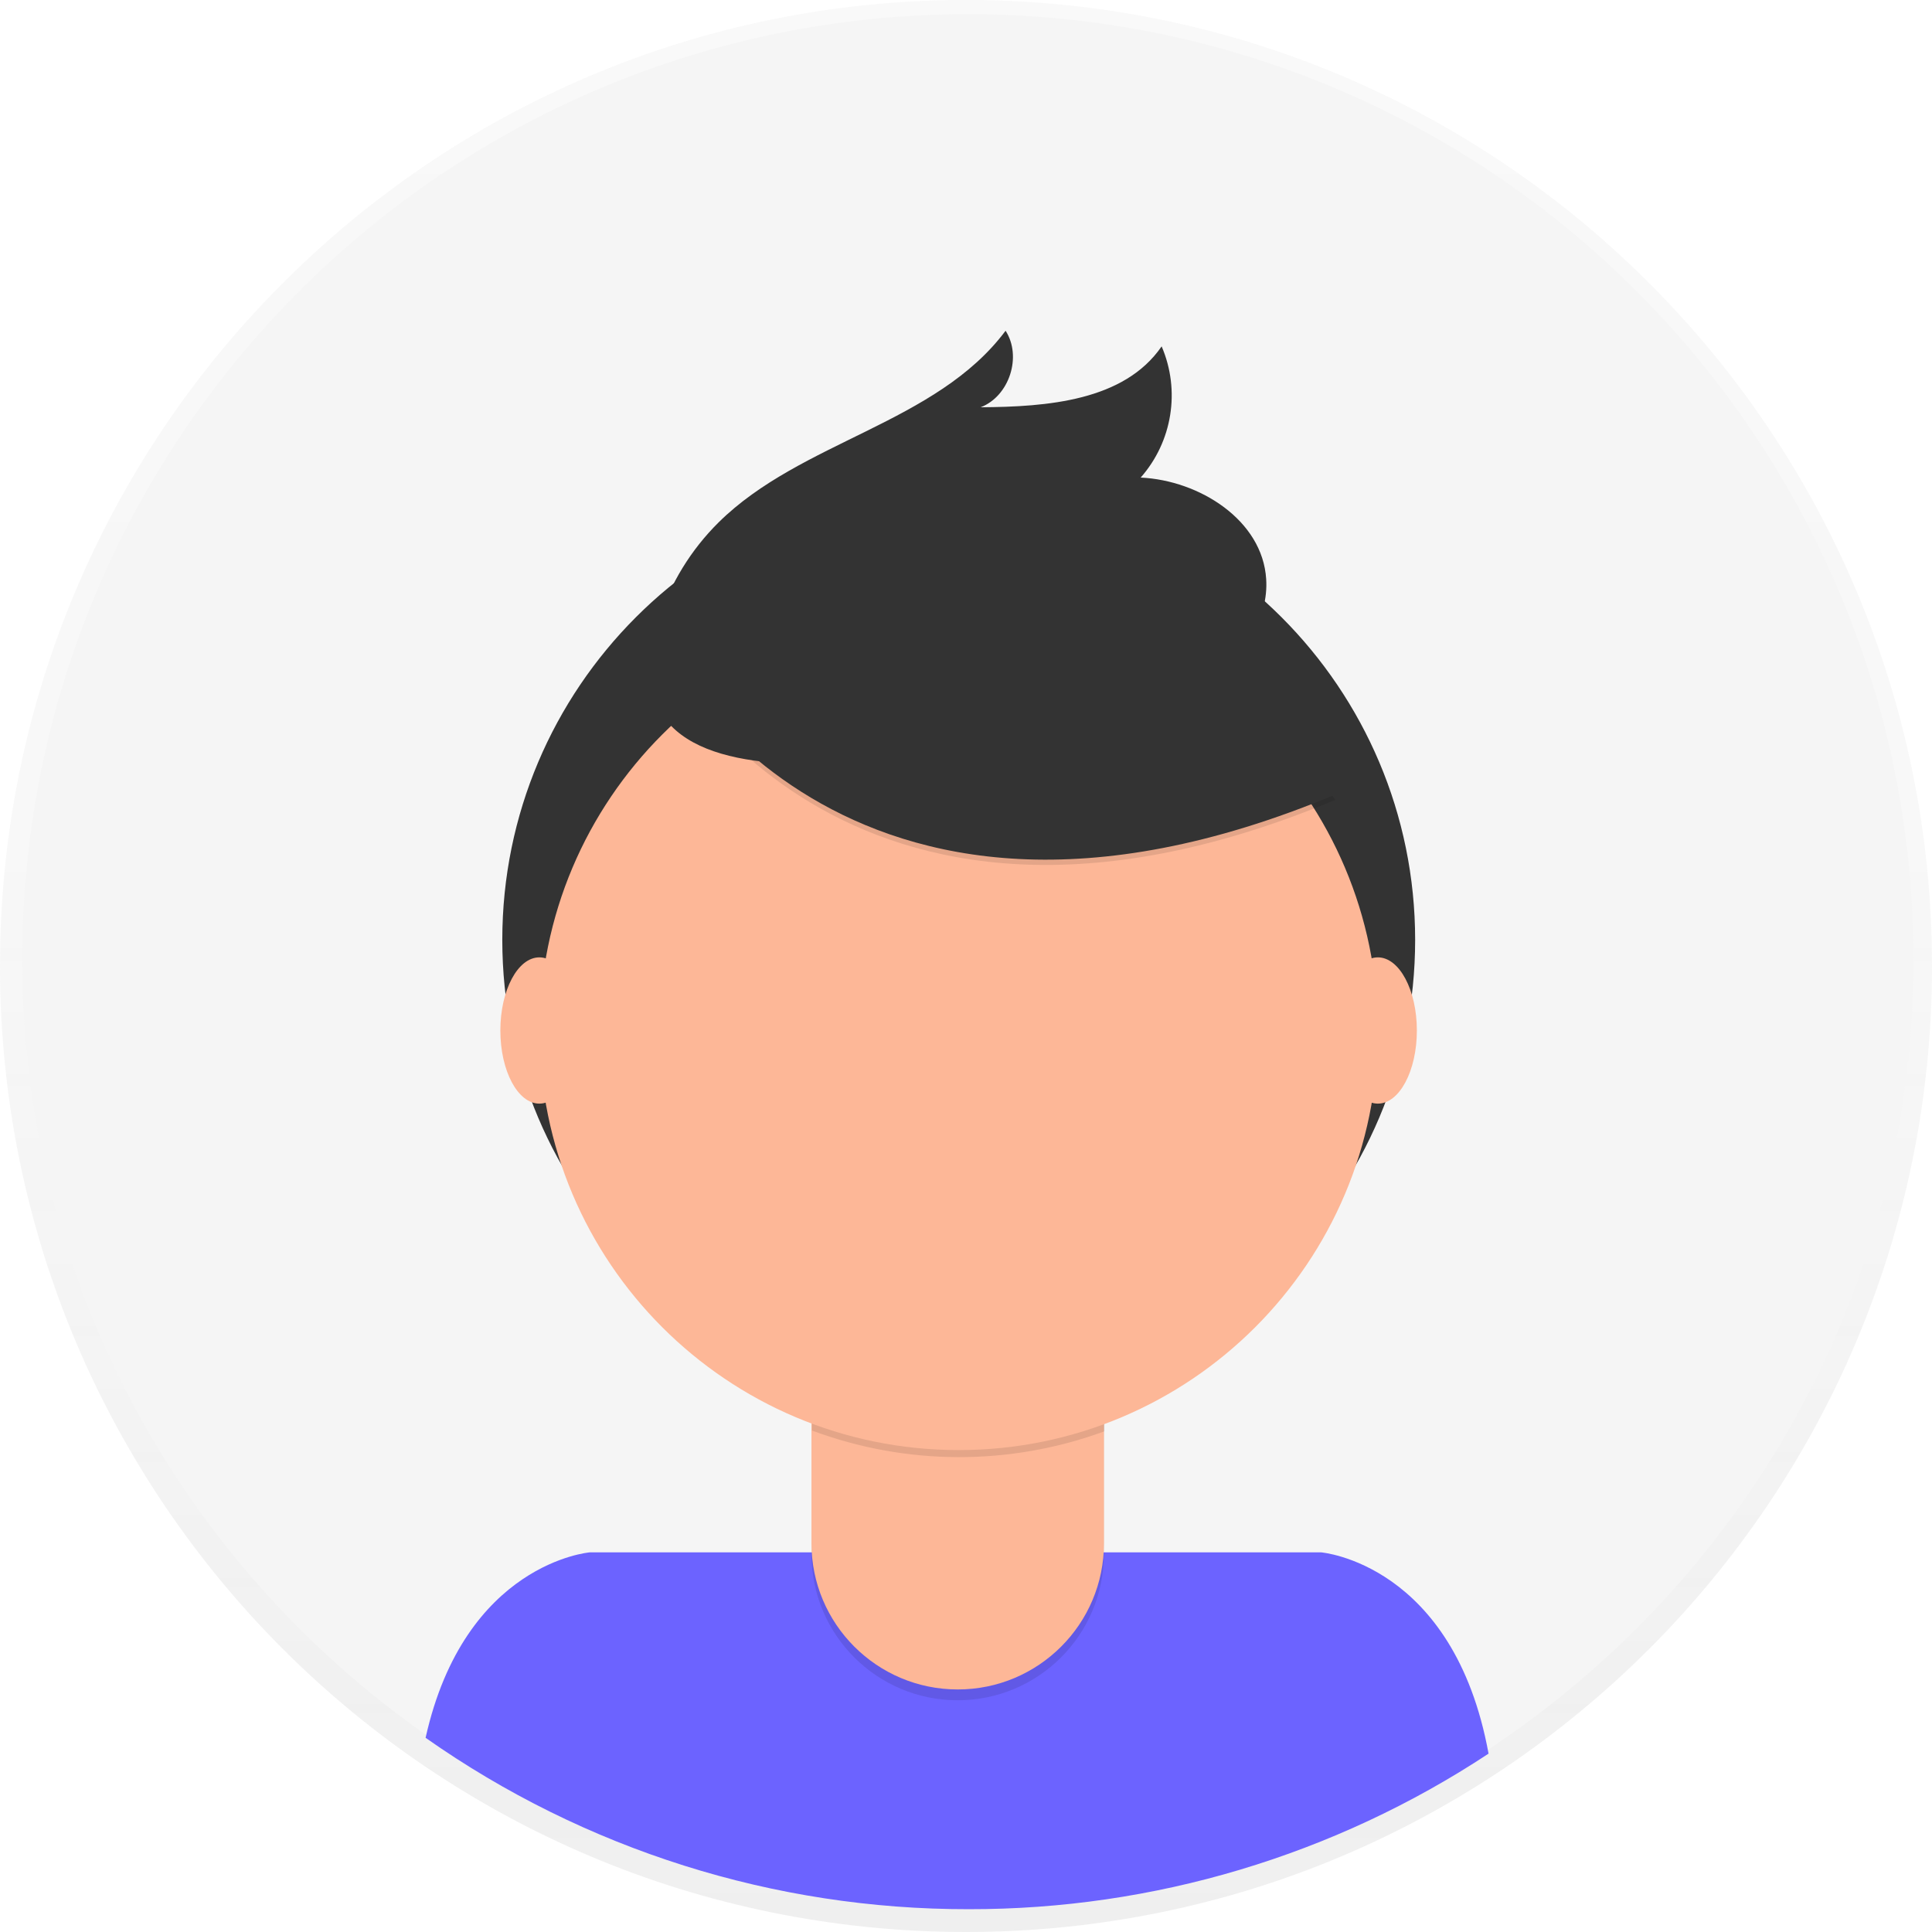
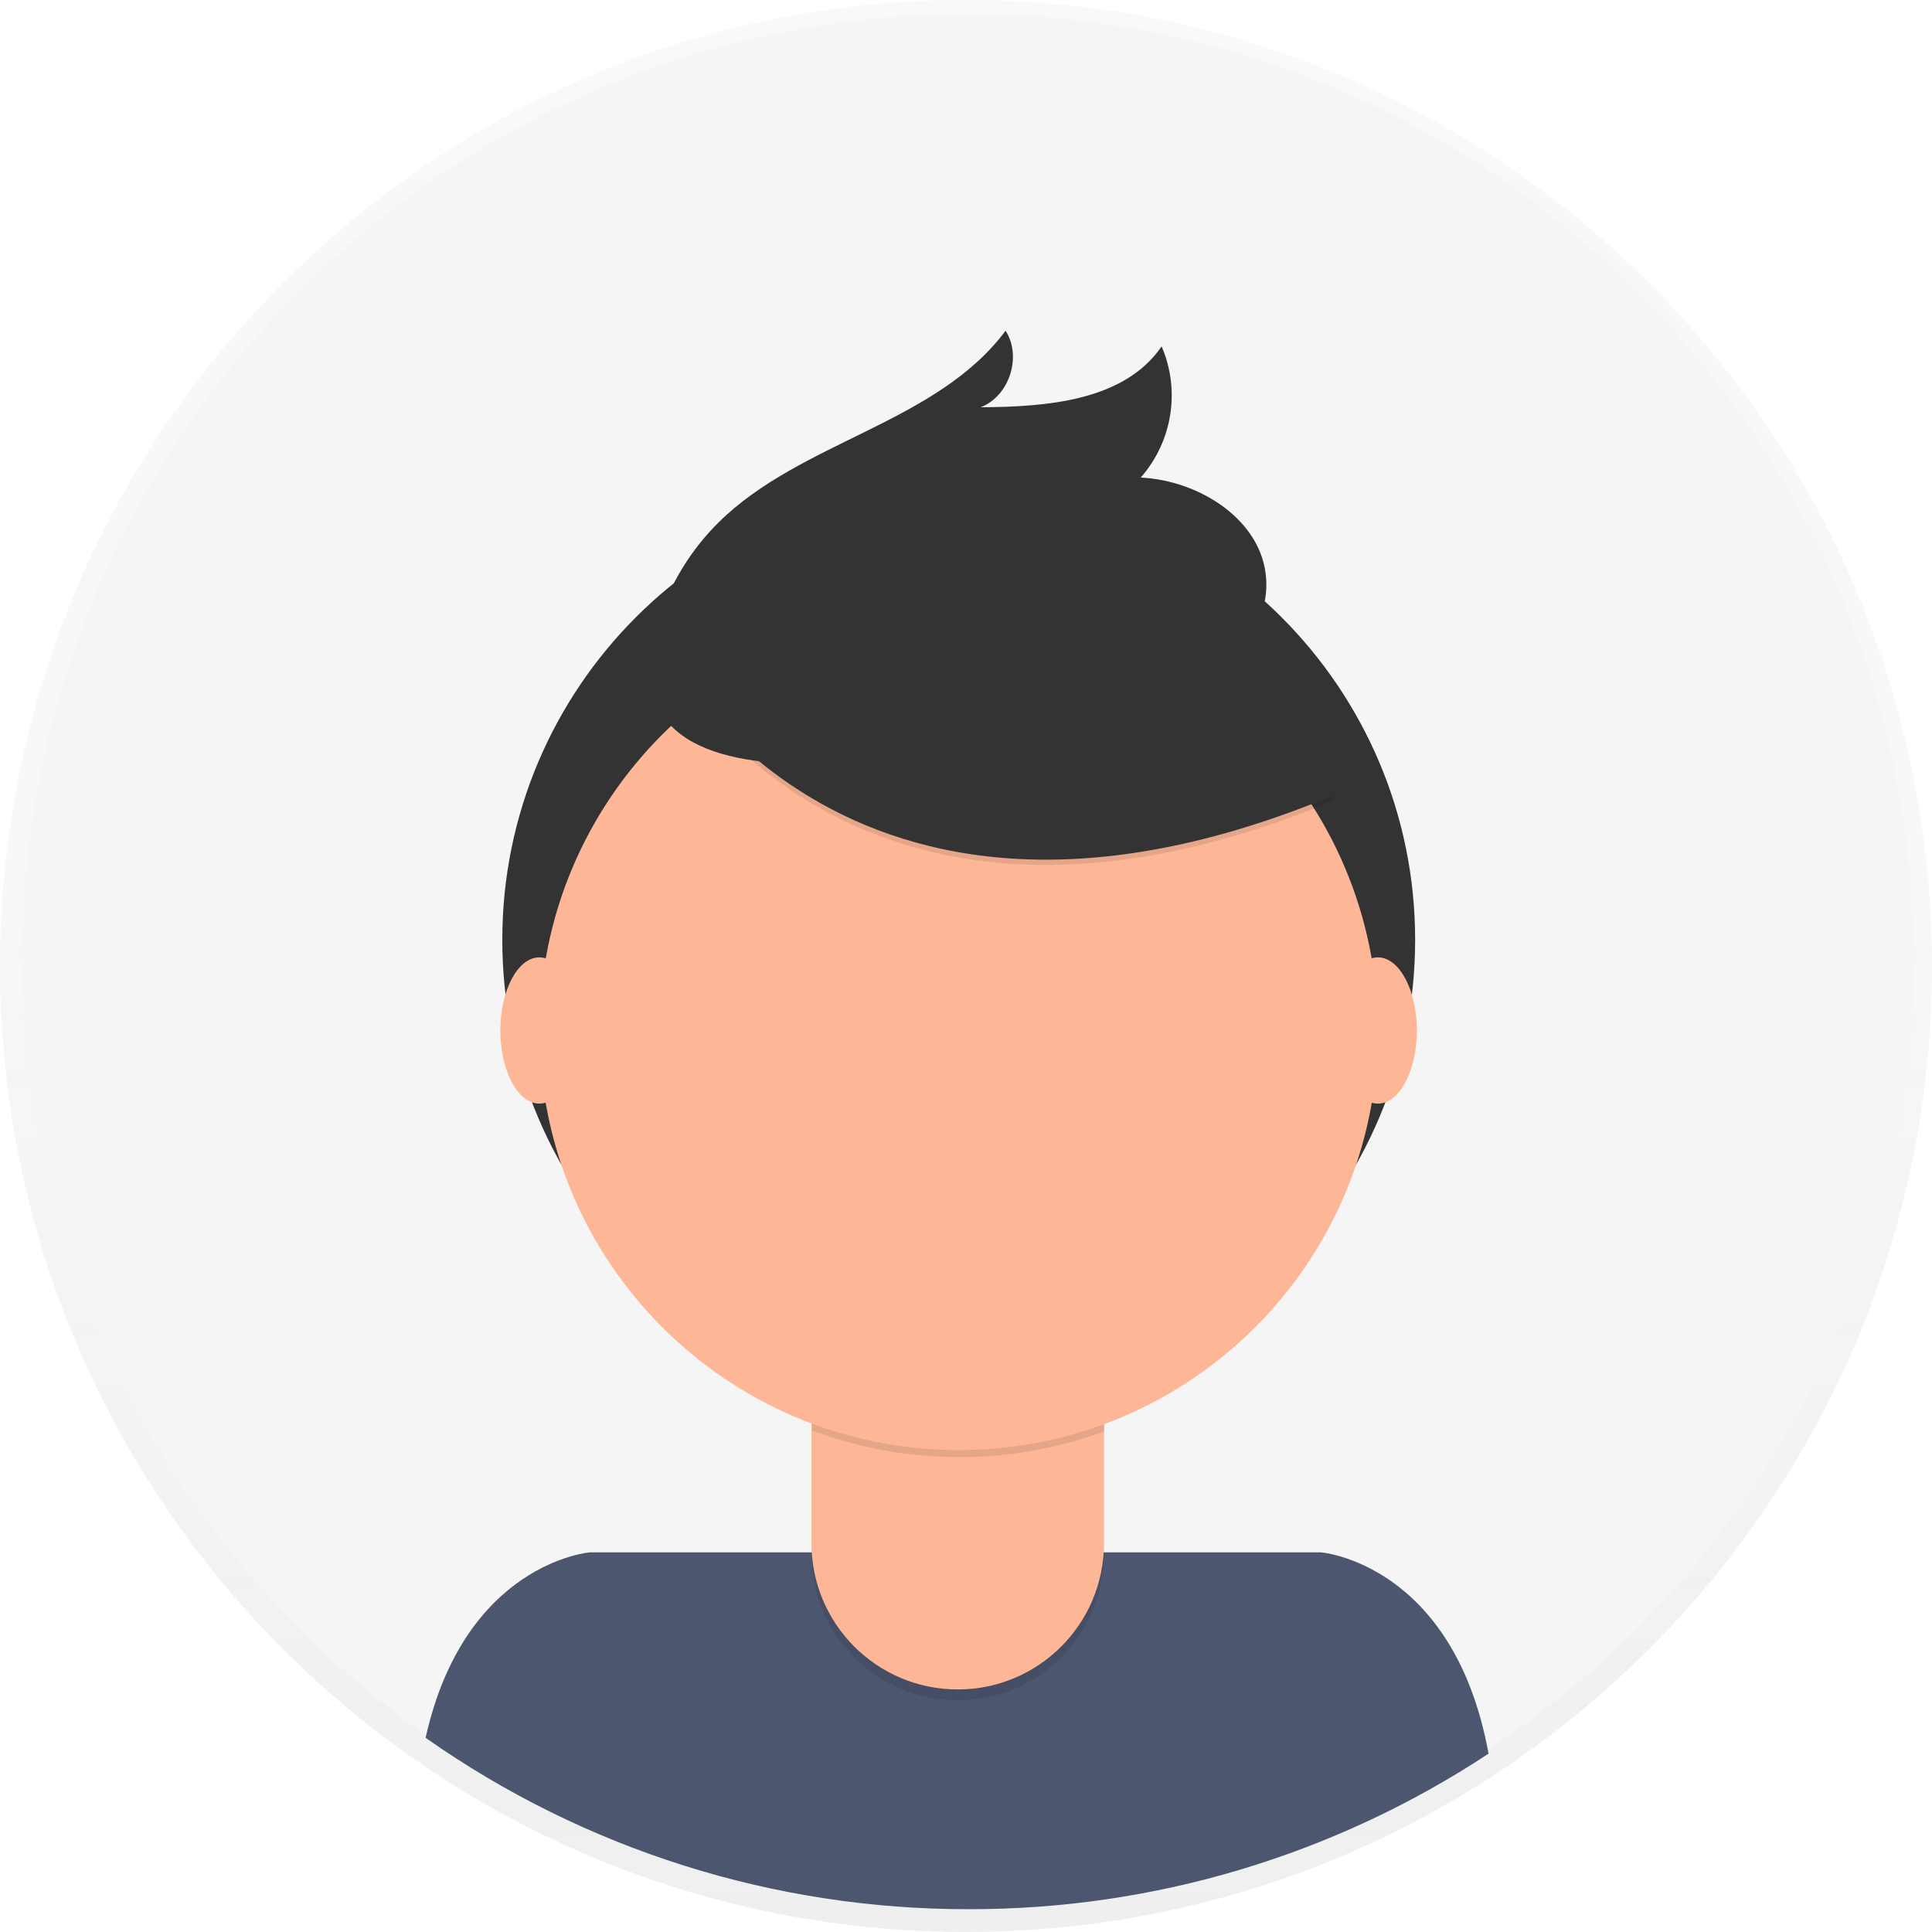
<svg xmlns="http://www.w3.org/2000/svg" data-name="Layer 1" width="698" height="698" viewBox="0 0 698 698">
  <defs>
-     <linearGradient id="b247946c-c62f-4d08-994a-4c3d64e1e98f-266" x1="349" y1="698" x2="349" gradientUnits="userSpaceOnUse">
+     <linearGradient id="b247946c-c62f-4d08-994a-4c3d64e1e98f-736" x1="349" y1="698" x2="349" gradientUnits="userSpaceOnUse">
      <stop offset="0" stop-color="gray" stop-opacity="0.25" />
      <stop offset="0.54" stop-color="gray" stop-opacity="0.12" />
      <stop offset="1" stop-color="gray" stop-opacity="0.1" />
    </linearGradient>
  </defs>
  <g opacity="0.5">
-     <circle cx="349" cy="349" r="349" fill="url(#b247946c-c62f-4d08-994a-4c3d64e1e98f-266)" />
+     <circle cx="349" cy="349" r="349" fill="url(#b247946c-c62f-4d08-994a-4c3d64e1e98f-736)" />
  </g>
  <circle cx="349.68" cy="346.77" r="341.64" fill="#f5f5f5" />
-   <path d="M601,790.76a340,340,0,0,0,187.79-56.2c-12.59-68.8-60.5-72.72-60.5-72.72H464.09s-45.21,3.71-59.33,67A340.07,340.07,0,0,0,601,790.76Z" transform="translate(-251 -101)" fill="#6c63ff" />
+   <path d="M601,790.76a340,340,0,0,0,187.79-56.2c-12.59-68.8-60.5-72.72-60.5-72.72H464.09s-45.21,3.71-59.33,67A340.07,340.07,0,0,0,601,790.76Z" transform="translate(-251 -101)" fill="#4d566f" />
  <circle cx="346.37" cy="339.57" r="164.9" fill="#333" />
  <path d="M293.15,476.92H398.81a0,0,0,0,1,0,0v84.53A52.83,52.83,0,0,1,346,614.28h0a52.83,52.83,0,0,1-52.83-52.83V476.92a0,0,0,0,1,0,0Z" opacity="0.1" />
  <path d="M296.5,473h99a3.35,3.35,0,0,1,3.35,3.35v81.18A52.83,52.83,0,0,1,346,610.37h0a52.83,52.83,0,0,1-52.83-52.83V476.35A3.35,3.35,0,0,1,296.5,473Z" fill="#fdb797" />
  <path d="M544.34,617.82a152.07,152.07,0,0,0,105.66.29v-13H544.34Z" transform="translate(-251 -101)" opacity="0.1" />
  <circle cx="346.37" cy="372.44" r="151.45" fill="#fdb797" />
  <path d="M489.49,335.68S553.32,465.24,733.37,390l-41.92-65.73-74.31-26.67Z" transform="translate(-251 -101)" opacity="0.1" />
  <path d="M489.49,333.78s63.83,129.56,243.88,54.3l-41.92-65.73-74.31-26.67Z" transform="translate(-251 -101)" fill="#333" />
  <path d="M488.93,325a87.49,87.49,0,0,1,21.69-35.27c29.79-29.45,78.63-35.66,103.68-69.24,6,9.32,1.36,23.65-9,27.65,24-.16,51.81-2.26,65.38-22a44.89,44.89,0,0,1-7.57,47.4c21.27,1,44,15.4,45.34,36.65.92,14.16-8,27.56-19.59,35.68s-25.71,11.85-39.56,14.9C608.86,369.7,462.54,407.07,488.93,325Z" transform="translate(-251 -101)" fill="#333" />
  <ellipse cx="194.86" cy="372.3" rx="14.09" ry="26.42" fill="#fdb797" />
  <ellipse cx="497.8" cy="372.3" rx="14.09" ry="26.42" fill="#fdb797" />
</svg>
